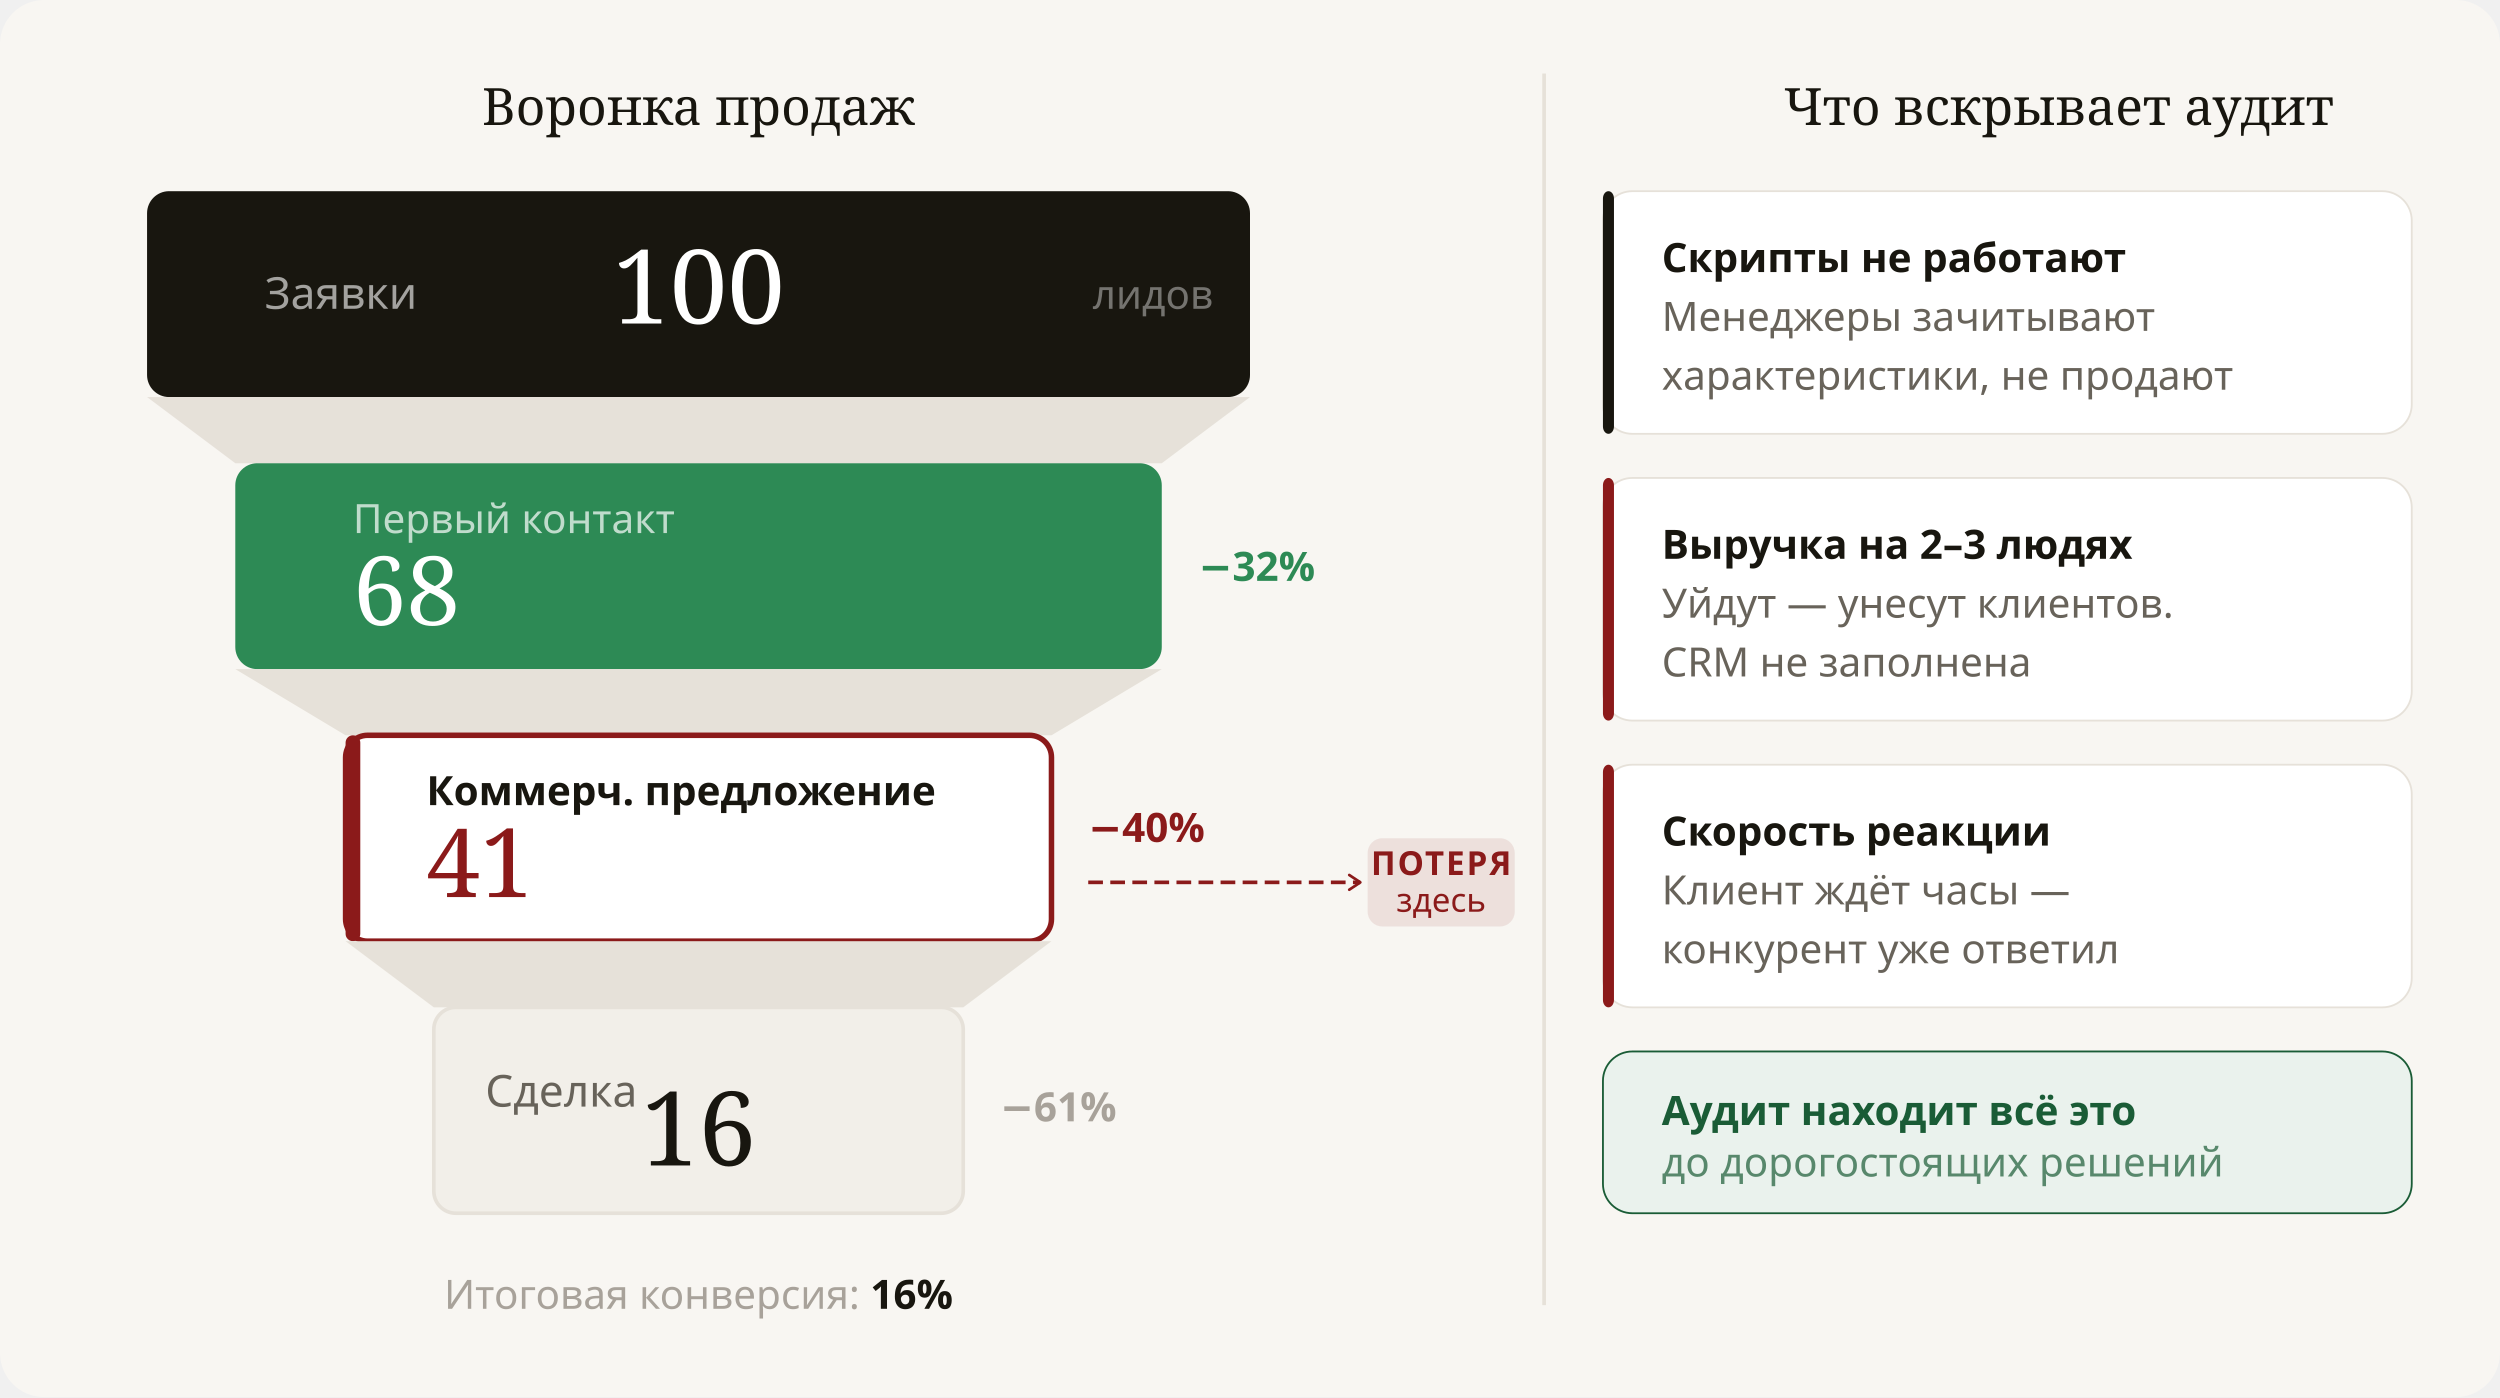
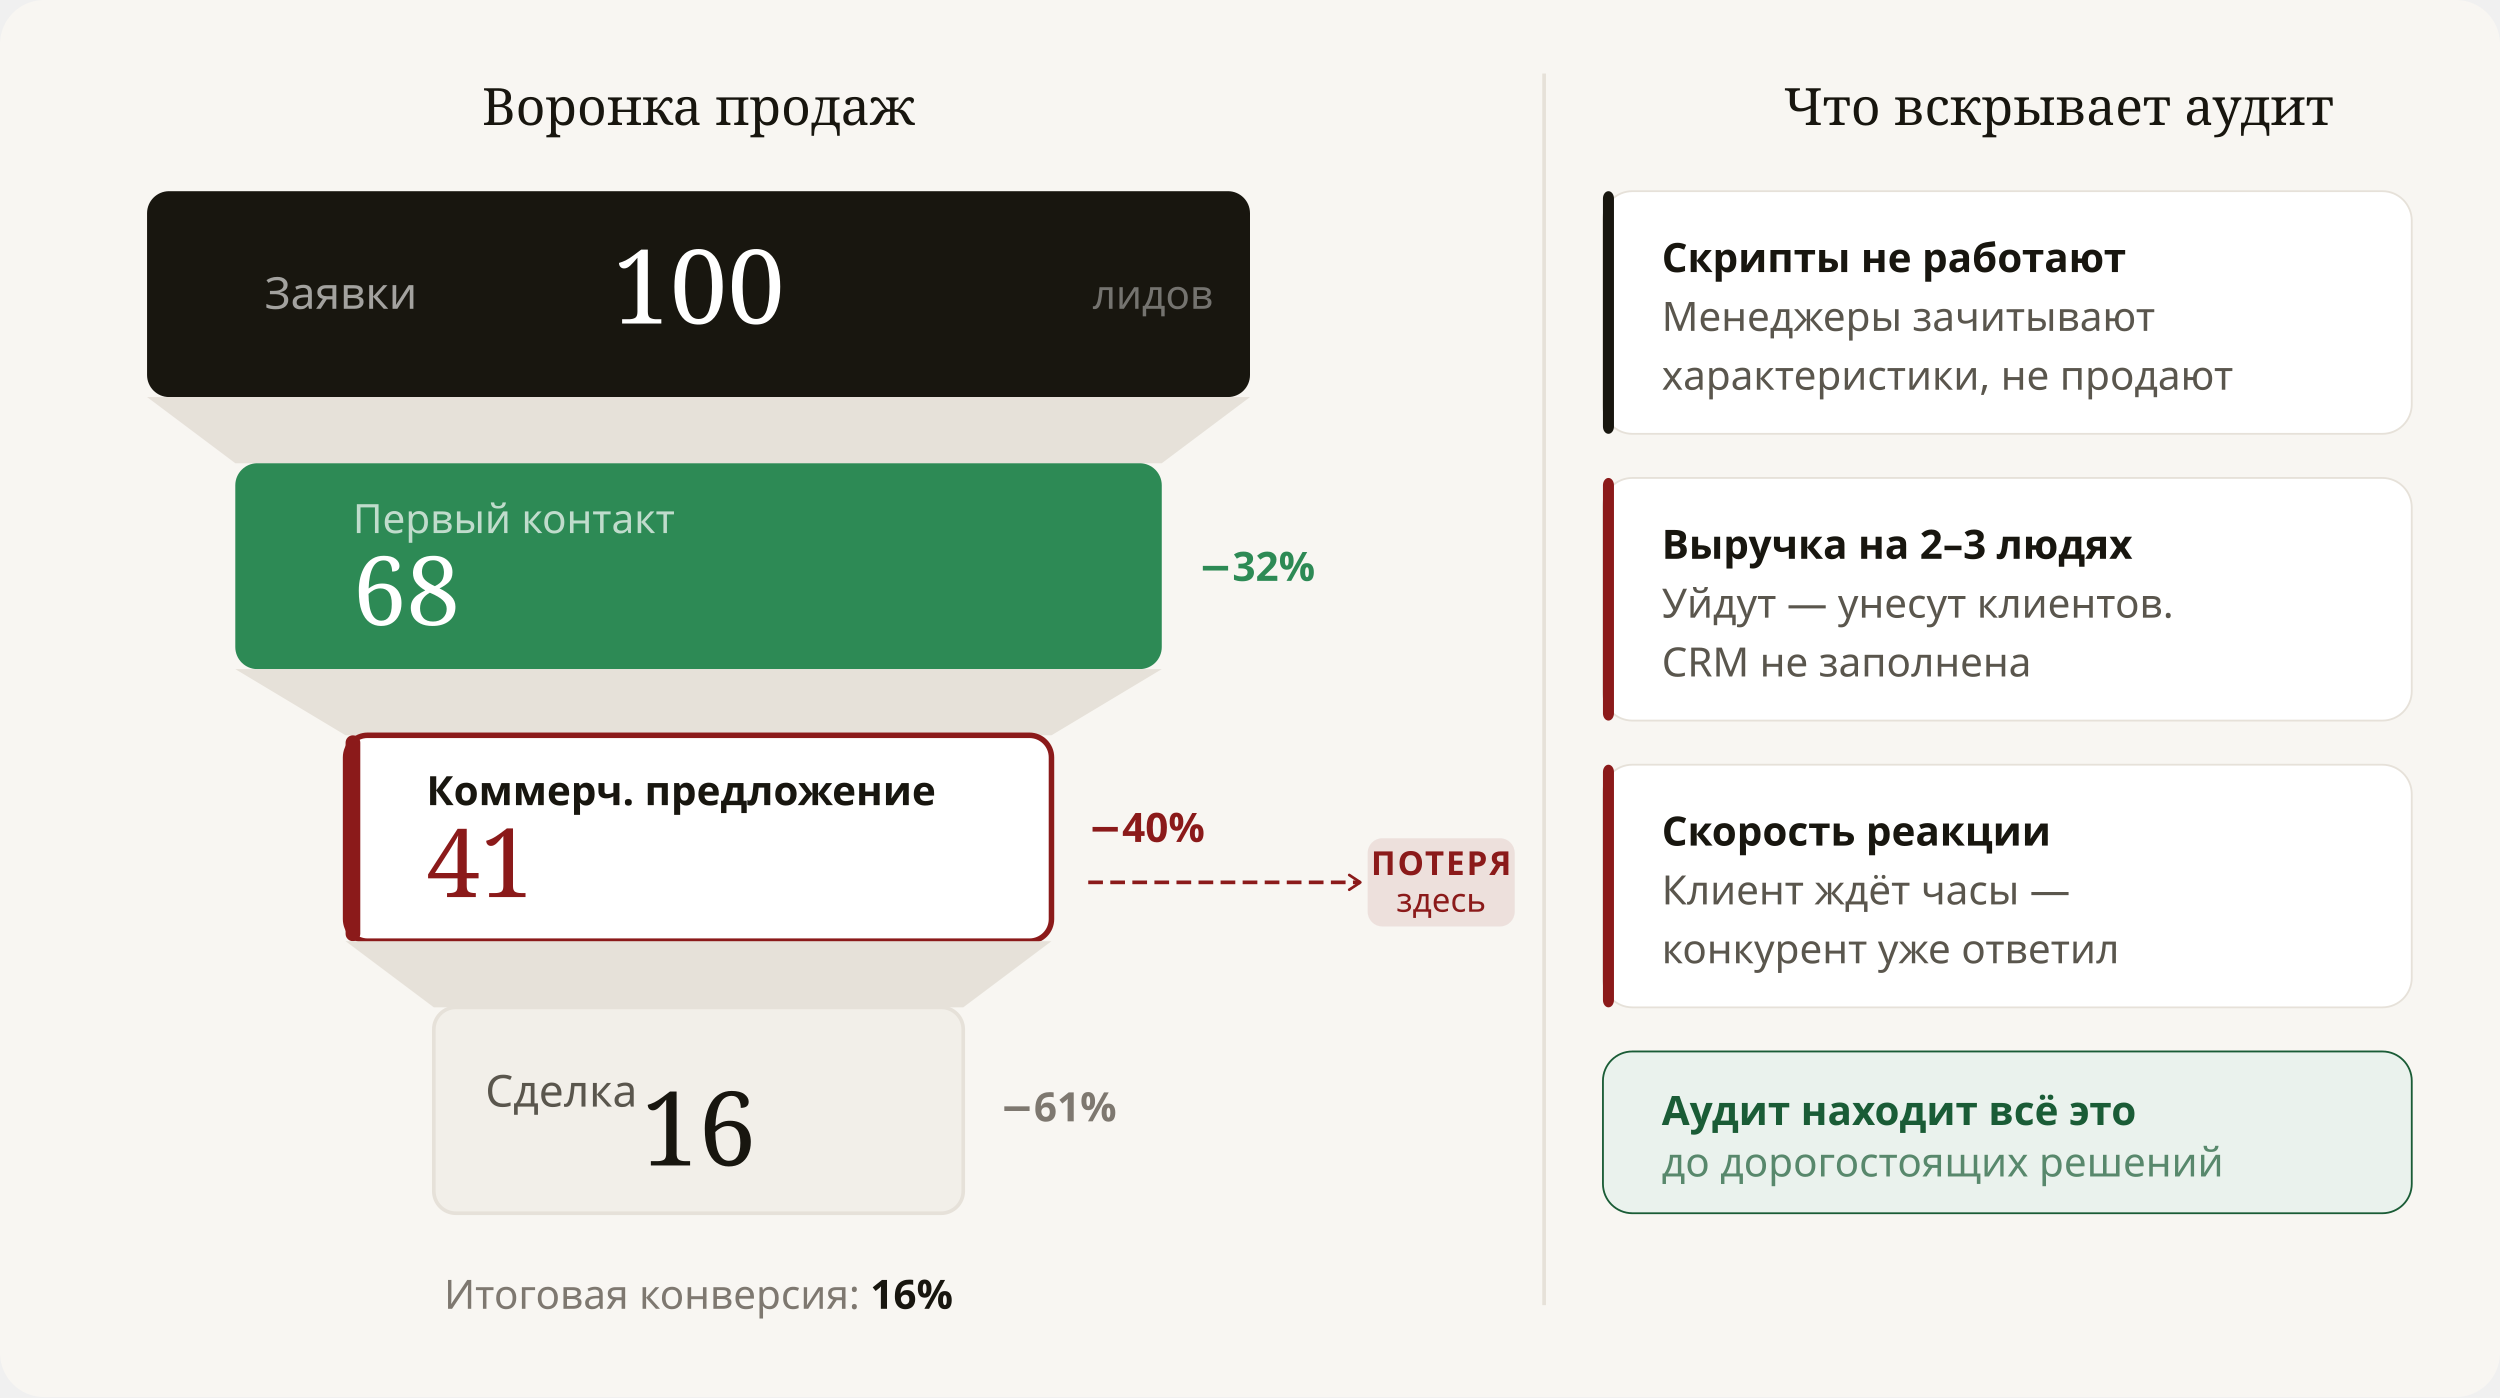
<svg xmlns="http://www.w3.org/2000/svg" width="100%" viewBox="0 0 680 380" role="img">
  <defs>
    <marker id="arr-red" viewBox="0 0 10 10" refX="8" refY="5" markerWidth="5" markerHeight="5" orient="auto-start-reverse">
      <path d="M2 1L8 5L2 9" fill="none" stroke="#8b1a1a" stroke-width="1.5" stroke-linecap="round" stroke-linejoin="round" />
    </marker>
  </defs>
  <rect width="680" height="380" fill="#f8f6f2" rx="12" />
  <text x="190" y="34" text-anchor="middle" font-family="Instrument Serif, serif" font-size="14" fill="#18160f">Воронка продаж</text>
  <text x="560" y="34" text-anchor="middle" font-family="Instrument Serif, serif" font-size="14" fill="#18160f">Что вскрывает аудит</text>
  <line x1="420" y1="20" x2="420" y2="355" stroke="#e6e1d9" stroke-width="1" />
  <rect x="40" y="52" width="300" height="56" fill="#18160f" rx="6" />
  <text x="72" y="84" font-family="Instrument Sans, sans-serif" font-size="12" font-weight="500" fill="rgba(255,255,255,.6)">Заявки</text>
  <text x="190" y="88" text-anchor="middle" font-family="Instrument Serif, serif" font-size="28" font-weight="400" fill="#ffffff">100</text>
  <text x="330" y="84" text-anchor="end" font-family="Instrument Sans, sans-serif" font-size="11" fill="rgba(255,255,255,.4)">лидов</text>
  <polygon points="40,108 340,108 316,126 64,126" fill="#e6e1d9" />
  <rect x="64" y="126" width="252" height="56" fill="#2d8a55" rx="6" />
  <text x="96" y="145" font-family="Instrument Sans, sans-serif" font-size="11" font-weight="500" fill="rgba(255,255,255,.7)">Первый контакт</text>
  <text x="96" y="170" font-family="Instrument Serif, serif" font-size="26" font-weight="400" fill="#ffffff">68</text>
  <text x="326" y="158" font-family="Instrument Sans, sans-serif" font-size="11" fill="#2d8a55" font-weight="600">−32%</text>
  <polygon points="64,182 316,182 286,200 94,200" fill="#e6e1d9" />
  <rect x="94" y="200" width="192" height="56" fill="#fff" rx="6" stroke="#8b1a1a" stroke-width="1.5" />
  <rect x="94" y="200" width="4" height="56" rx="2" fill="#8b1a1a" />
  <text x="116" y="219" font-family="Instrument Sans, sans-serif" font-size="11" font-weight="600" fill="#18160f">Коммерч. предложение</text>
  <text x="116" y="244" font-family="Instrument Serif, serif" font-size="26" font-weight="400" fill="#8b1a1a">41</text>
  <text x="296" y="229" font-family="Instrument Sans, sans-serif" font-size="11" fill="#8b1a1a" font-weight="600">−40%</text>
  <line x1="296" y1="240" x2="370" y2="240" stroke="#8b1a1a" stroke-width="1" stroke-dasharray="4 2" marker-end="url(#arr-red)" />
  <rect x="372" y="228" width="40" height="24" rx="4" fill="#8b1a1a" fill-opacity="0.1" />
  <text x="392" y="238" text-anchor="middle" font-family="Instrument Sans, sans-serif" font-size="9" font-weight="700" fill="#8b1a1a" letter-spacing=".06em">ПОТЕРЯ</text>
  <text x="392" y="248" text-anchor="middle" font-family="Instrument Sans, sans-serif" font-size="9" fill="#8b1a1a">здесь</text>
  <polygon points="94,256 286,256 262,274 118,274" fill="#e6e1d9" />
  <rect x="118" y="274" width="144" height="56" fill="#f2efe9" rx="6" stroke="#e6e1d9" stroke-width="1" />
-   <text x="132" y="301" font-family="Instrument Sans, sans-serif" font-size="12" font-weight="500" fill="#68635a">Сделка</text>
+   <text x="132" y="301" font-family="Instrument Sans, sans-serif" font-size="12" font-weight="500" fill="#5a564d">Сделка</text>
  <text x="190" y="317" text-anchor="middle" font-family="Instrument Serif, serif" font-size="28" font-weight="400" fill="#18160f">16</text>
-   <text x="272" y="305" font-family="Instrument Sans, sans-serif" font-size="11" fill="#a8a29a" font-weight="600">−61%</text>
-   <text x="190" y="356" text-anchor="middle" font-family="Instrument Sans, sans-serif" font-size="11" fill="#a8a29a">Итоговая конверсия: <tspan font-weight="600" fill="#18160f">16%</tspan>
+   <text x="272" y="305" font-family="Instrument Sans, sans-serif" font-size="11" fill="#7e7870" font-weight="600">−61%</text>
+   <text x="190" y="356" text-anchor="middle" font-family="Instrument Sans, sans-serif" font-size="11" fill="#7e7870">Итоговая конверсия: <tspan font-weight="600" fill="#18160f">16%</tspan>
  </text>
  <rect x="436" y="52" width="220" height="66" rx="8" fill="#fff" stroke="#e6e1d9" stroke-width="0.5" />
  <rect x="436" y="52" width="3" height="66" rx="2" fill="#18160f" />
  <text x="452" y="74" font-family="Instrument Sans, sans-serif" font-size="11" font-weight="600" fill="#18160f">Скрипты не работают</text>
-   <text x="452" y="90" font-family="Instrument Sans, sans-serif" font-size="11" fill="#68635a">Менеджеры зачитывают</text>
-   <text x="452" y="106" font-family="Instrument Sans, sans-serif" font-size="11" fill="#68635a">характеристики, не продают</text>
+   <text x="452" y="90" font-family="Instrument Sans, sans-serif" font-size="11" fill="#5a564d">Менеджеры зачитывают</text>
+   <text x="452" y="106" font-family="Instrument Sans, sans-serif" font-size="11" fill="#5a564d">характеристики, не продают</text>
  <rect x="436" y="130" width="220" height="66" rx="8" fill="#fff" stroke="#e6e1d9" stroke-width="0.5" />
  <rect x="436" y="130" width="3" height="66" rx="2" fill="#8b1a1a" />
  <text x="452" y="152" font-family="Instrument Sans, sans-serif" font-size="11" font-weight="600" fill="#18160f">Выручка на 2–3 людях</text>
-   <text x="452" y="168" font-family="Instrument Sans, sans-serif" font-size="11" fill="#68635a">Уйдут — унесут клиентов.</text>
-   <text x="452" y="184" font-family="Instrument Sans, sans-serif" font-size="11" fill="#68635a">CRM не заполнена</text>
+   <text x="452" y="168" font-family="Instrument Sans, sans-serif" font-size="11" fill="#5a564d">Уйдут — унесут клиентов.</text>
+   <text x="452" y="184" font-family="Instrument Sans, sans-serif" font-size="11" fill="#5a564d">CRM не заполнена</text>
  <rect x="436" y="208" width="220" height="66" rx="8" fill="#fff" stroke="#e6e1d9" stroke-width="0.5" />
  <rect x="436" y="208" width="3" height="66" rx="2" fill="#8b1a1a" />
  <text x="452" y="230" font-family="Instrument Sans, sans-serif" font-size="11" font-weight="600" fill="#18160f">Скорость реакции</text>
-   <text x="452" y="246" font-family="Instrument Sans, sans-serif" font-size="11" fill="#68635a">Клиент ждёт часы —</text>
-   <text x="452" y="262" font-family="Instrument Sans, sans-serif" font-size="11" fill="#68635a">конкурент уже ответил</text>
+   <text x="452" y="246" font-family="Instrument Sans, sans-serif" font-size="11" fill="#5a564d">Клиент ждёт часы —</text>
+   <text x="452" y="262" font-family="Instrument Sans, sans-serif" font-size="11" fill="#5a564d">конкурент уже ответил</text>
  <rect x="436" y="286" width="220" height="44" rx="8" fill="#eaf2ed" stroke="#1a5c36" stroke-width="0.5" />
  <text x="452" y="306" font-family="Instrument Sans, sans-serif" font-size="11" font-weight="600" fill="#1a5c36">Аудит находит всё это</text>
  <text x="452" y="320" font-family="Instrument Sans, sans-serif" font-size="11" fill="#1a5c36" fill-opacity=".7">до дорогостоящих решений</text>
</svg>
